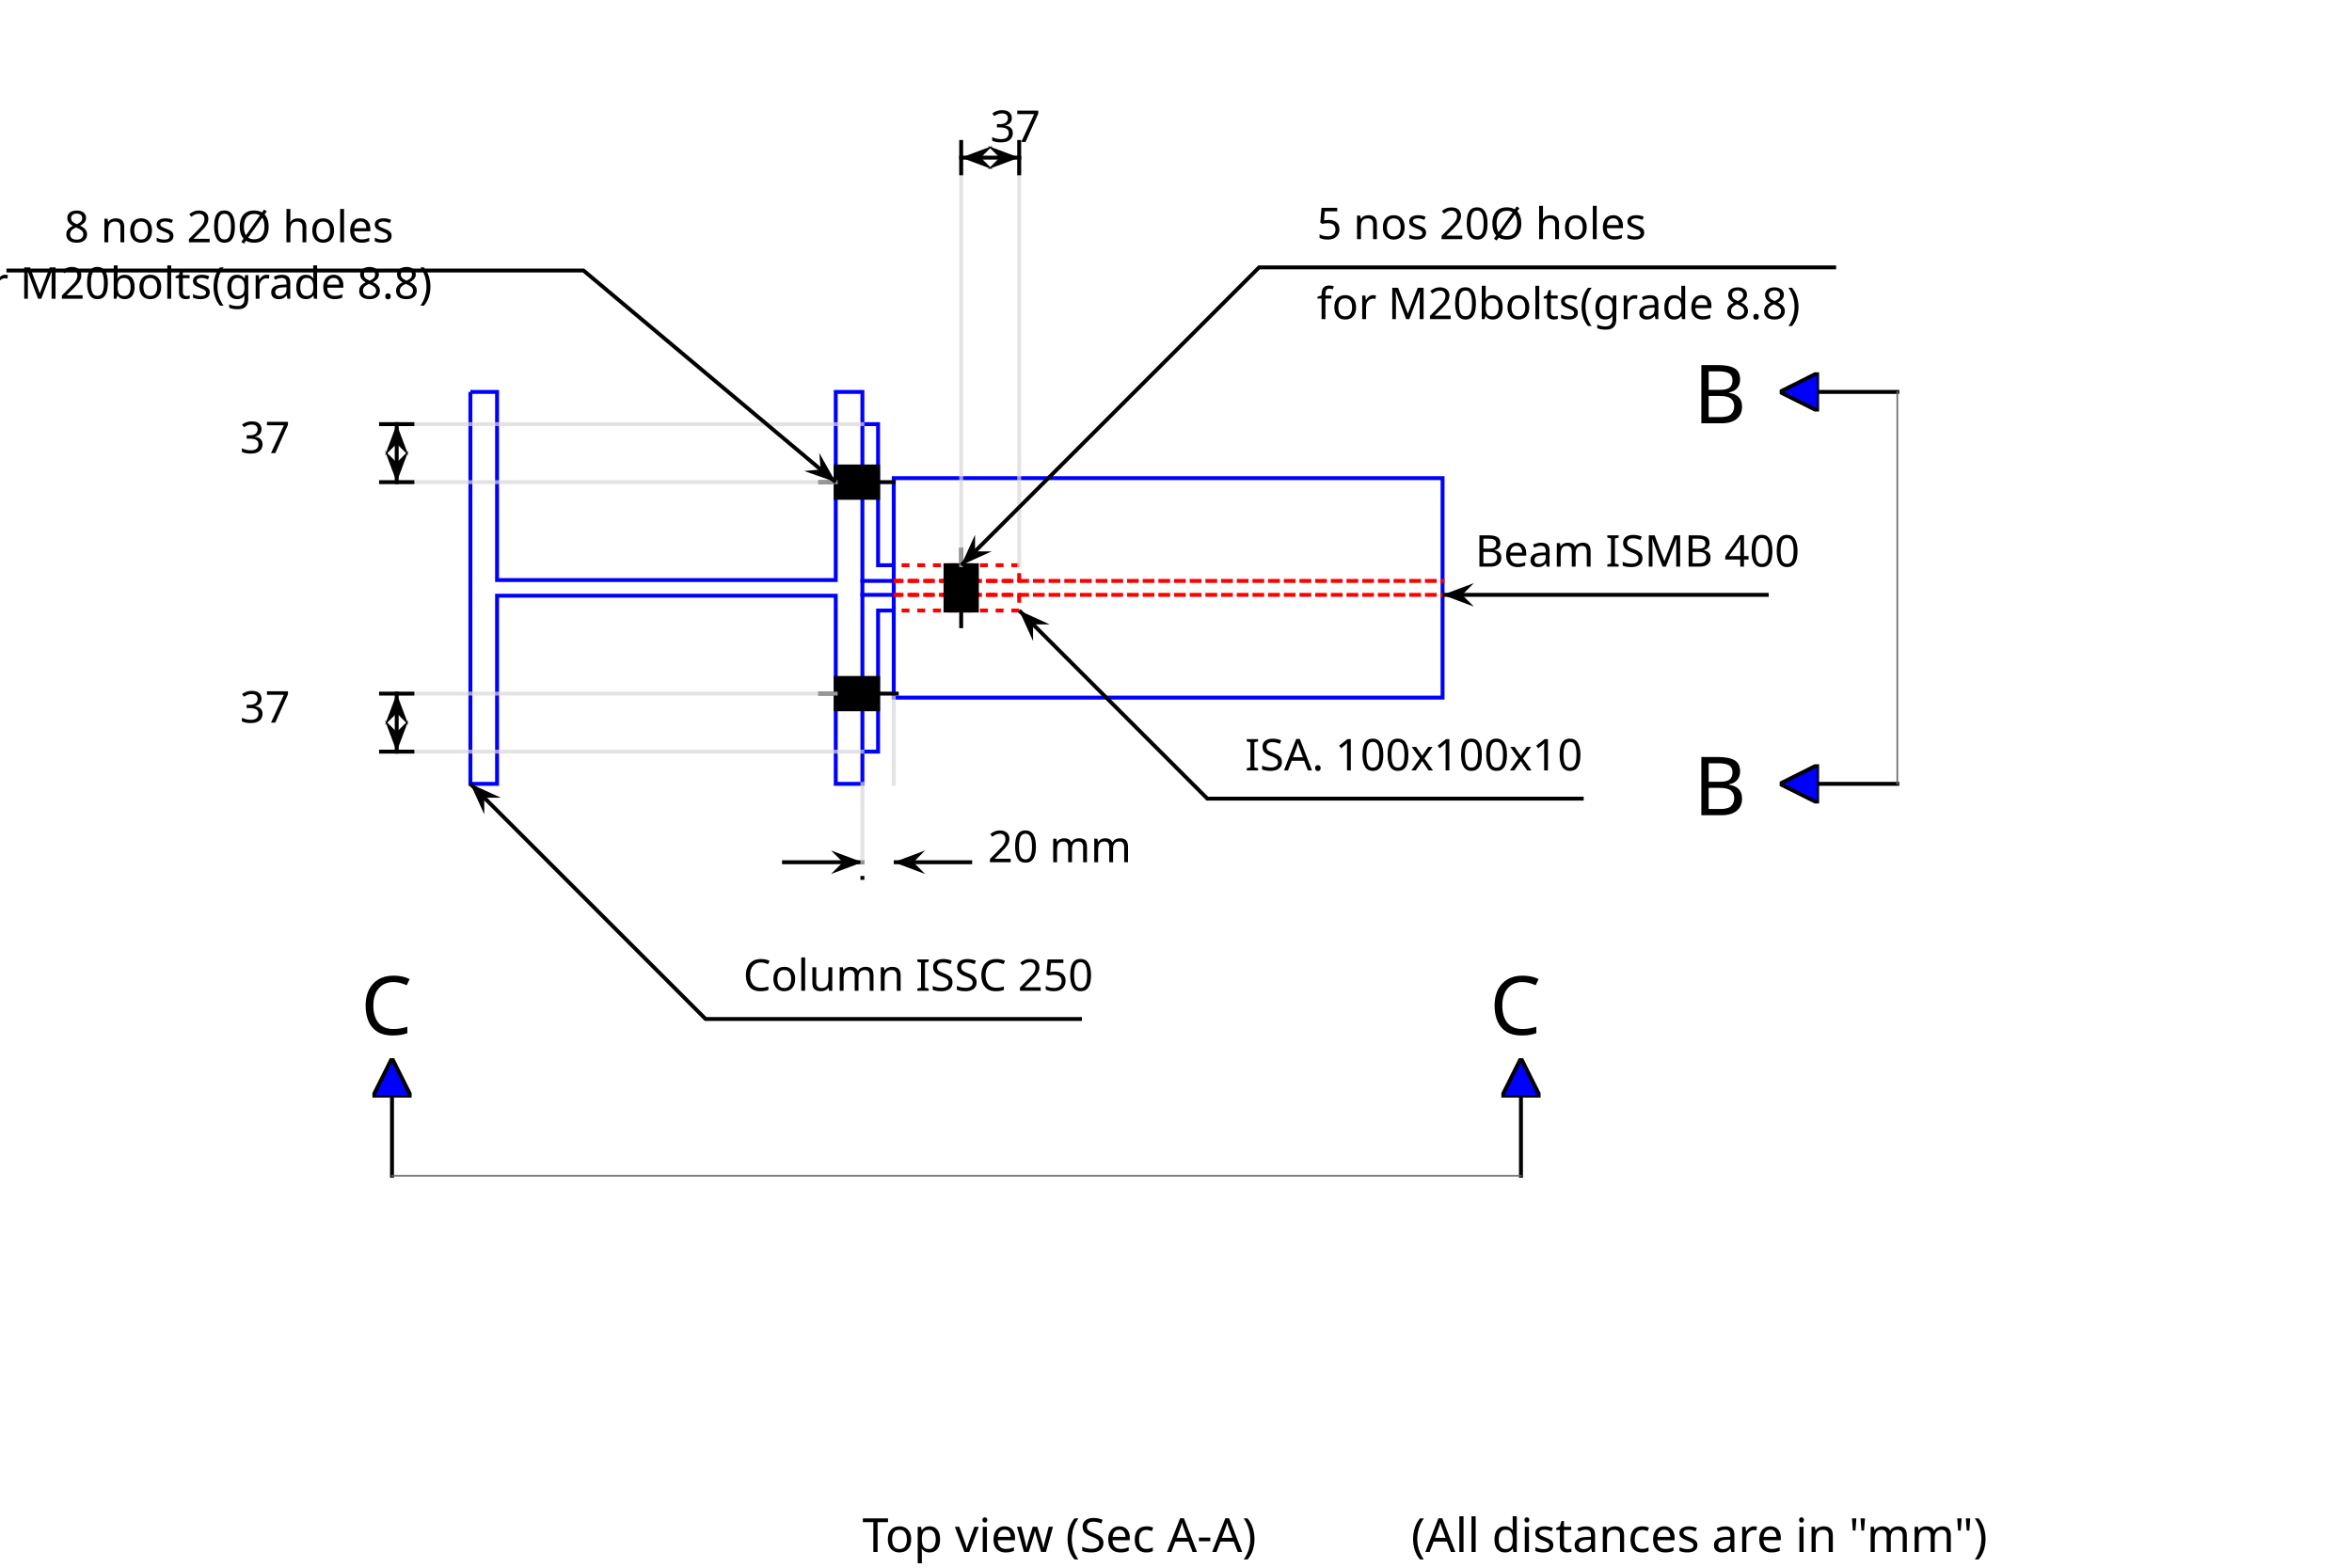
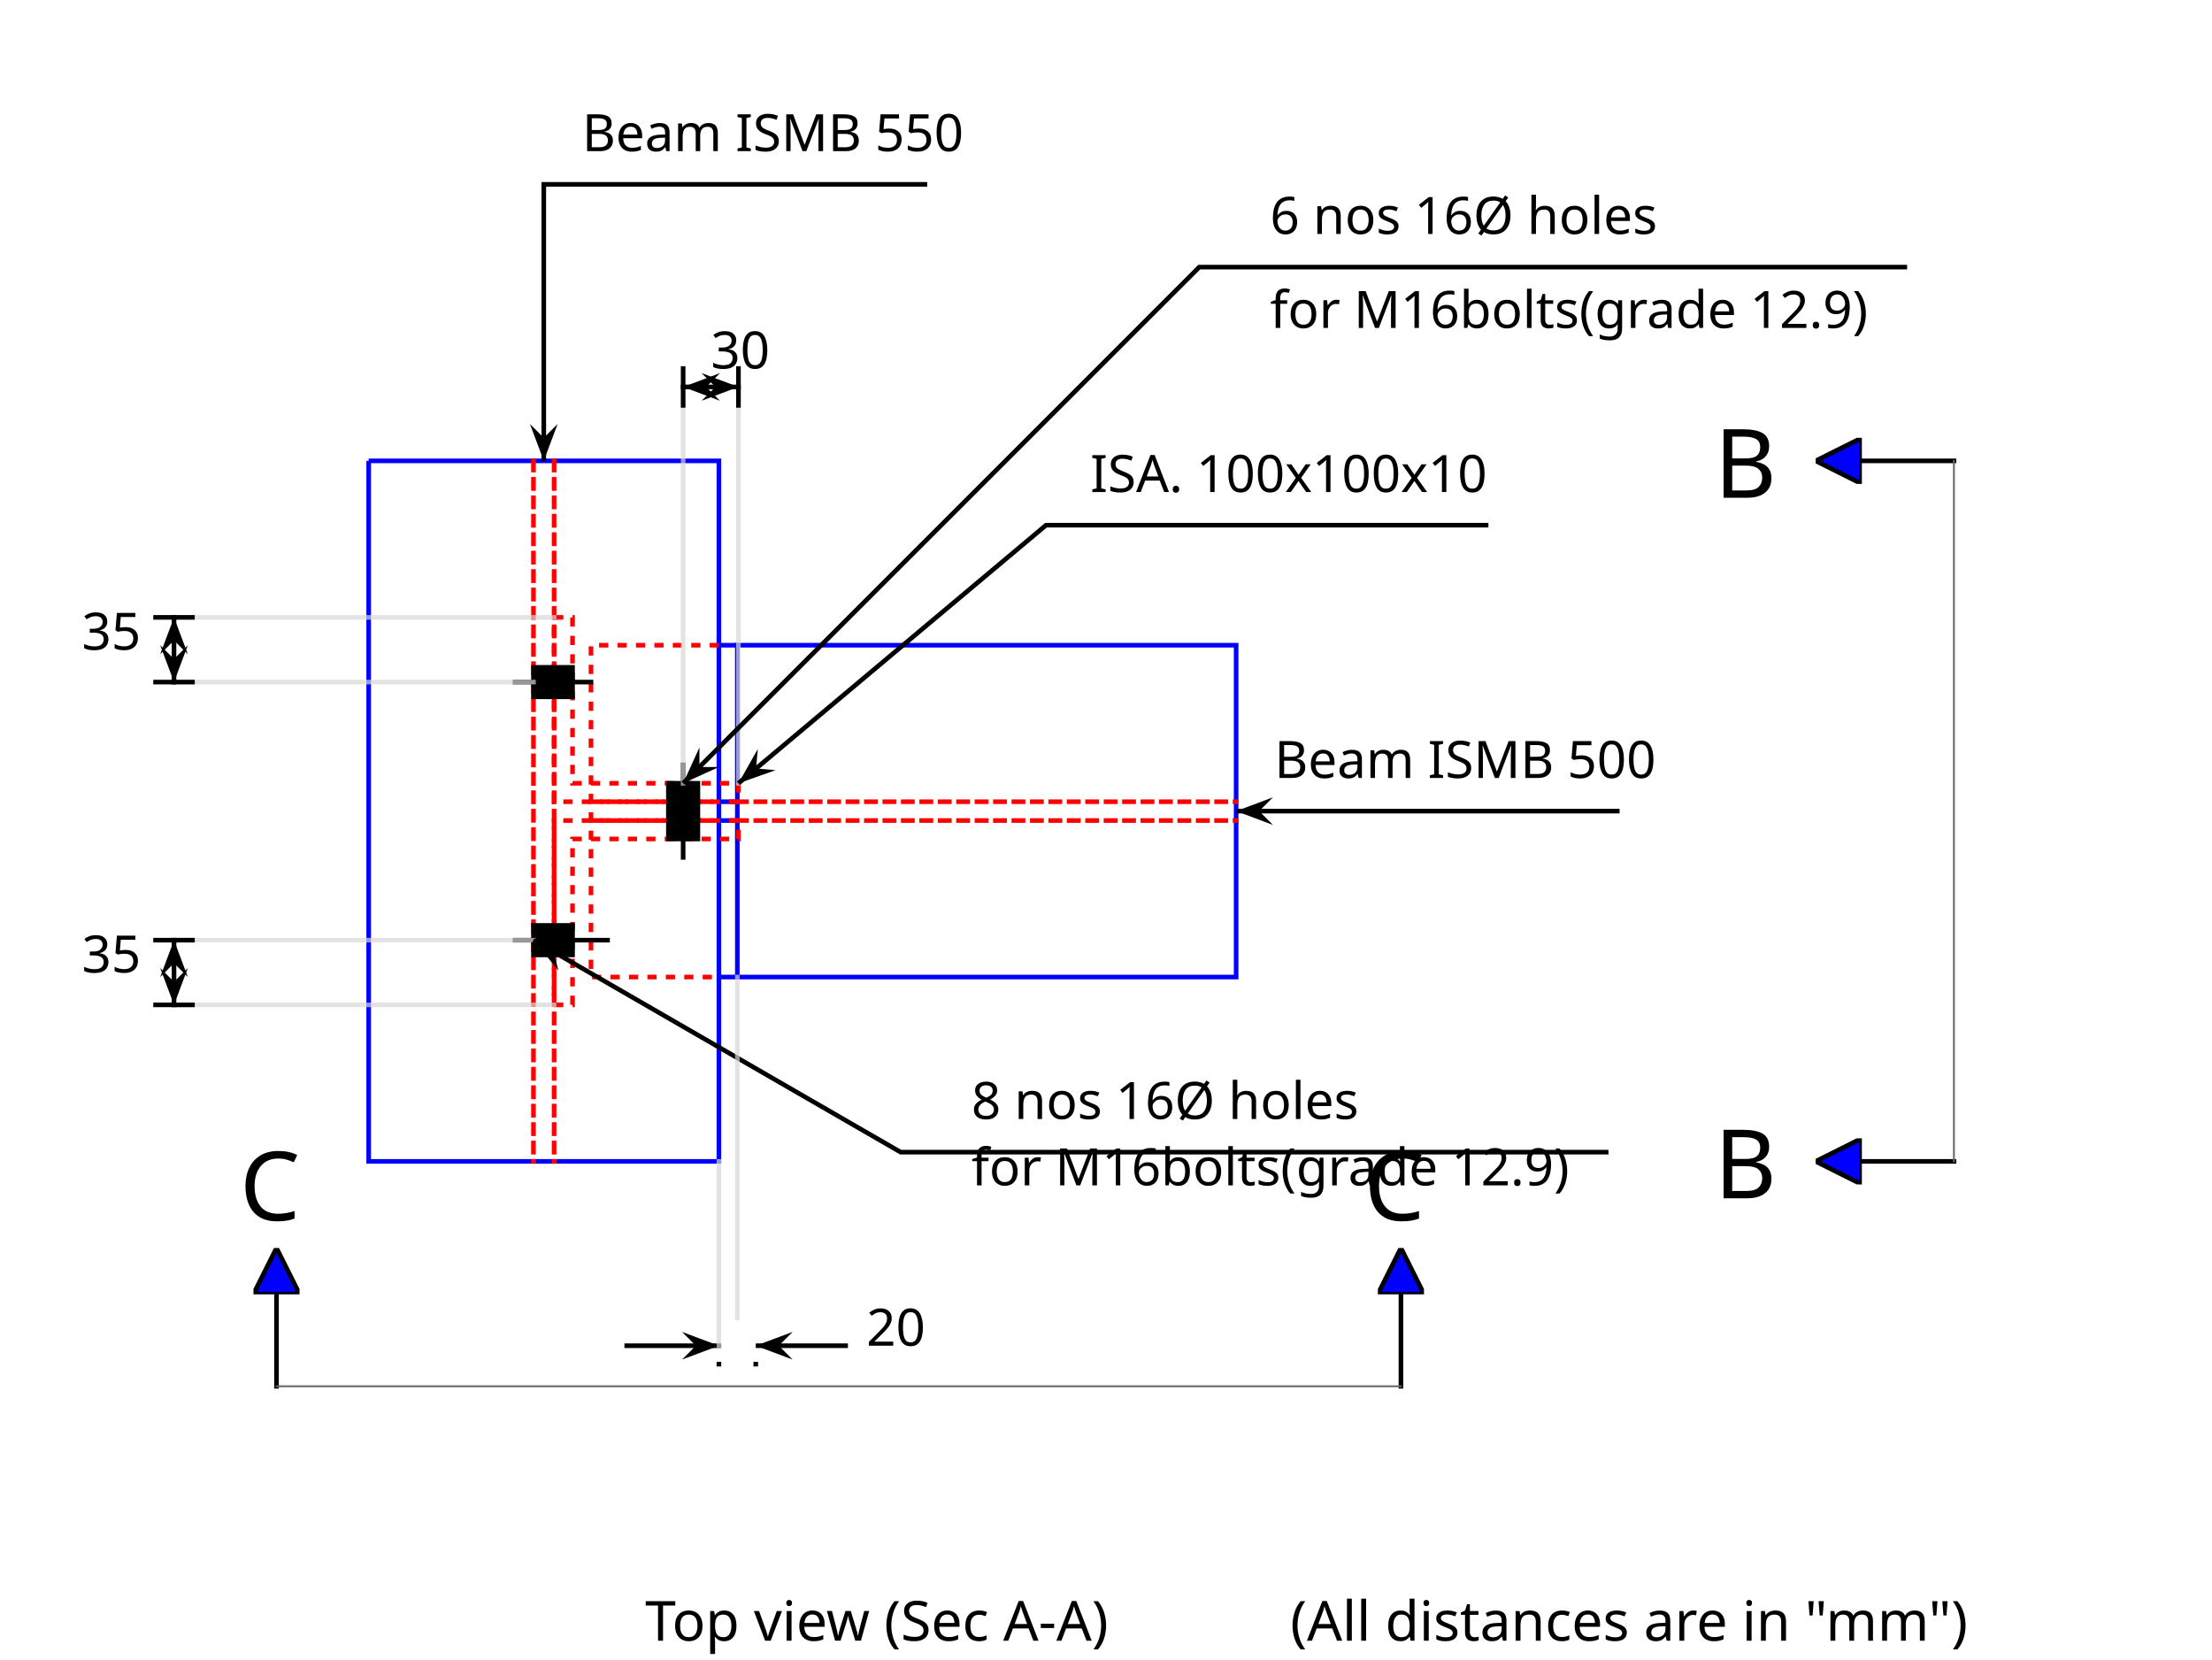
- <svg xmlns="http://www.w3.org/2000/svg" baseProfile="full" height="100%" version="1.1" viewBox="-300 -250 1500 1000" width="100%">
+ <svg xmlns="http://www.w3.org/2000/svg" baseProfile="full" height="100%" version="1.1" viewBox="-200 -250 1200 900" width="100%">
  <defs>
    <marker id="id53" markerHeight="10" markerWidth="10" orient="auto" refX="0" refY="5">
      <path d="M 0 0 L 10 5 L 0 10 z" fill="blue" stroke="black" />
    </marker>
    <marker id="id54" markerHeight="10" markerWidth="10" orient="auto" refX="0" refY="5">
      <path d="M 0 0 L 10 5 L 0 10 z" fill="blue" stroke="black" />
    </marker>
    <marker id="id55" markerHeight="10" markerWidth="10" orient="auto" refX="0" refY="5">
      <path d="M 0 0 L 10 5 L 0 10 z" fill="blue" stroke="black" />
    </marker>
    <marker id="id56" markerHeight="10" markerWidth="10" orient="auto" refX="0" refY="5">
      <path d="M 0 0 L 10 5 L 0 10 z" fill="blue" stroke="black" />
    </marker>
    <marker id="id57" markerHeight="30" markerWidth="30" orient="auto" refX="8" refY="3">
      <path d=" M0,0 L3,3 L0,6 L8,3 L0,0" fill="black" />
    </marker>
    <marker id="id58" markerHeight="20" markerWidth="30" orient="auto" refX="0" refY="3">
      <path d=" M0,3 L8,6 L5,3 L8,0 L0,3" fill="black" />
    </marker>
    <marker id="id59" markerHeight="30" markerWidth="30" orient="auto" refX="8" refY="3">
      <path d=" M0,0 L3,3 L0,6 L8,3 L0,0" fill="black" />
    </marker>
    <marker id="id60" markerHeight="20" markerWidth="30" orient="auto" refX="0" refY="3">
      <path d=" M0,3 L8,6 L5,3 L8,0 L0,3" fill="black" />
    </marker>
    <marker id="id61" markerHeight="30" markerWidth="30" orient="auto" refX="8" refY="3">
      <path d=" M0,0 L3,3 L0,6 L8,3 L0,0" fill="black" />
    </marker>
    <marker id="id62" markerHeight="20" markerWidth="30" orient="auto" refX="0" refY="3">
      <path d=" M0,3 L8,6 L5,3 L8,0 L0,3" fill="black" />
    </marker>
    <marker id="id63" markerHeight="20" markerWidth="30" orient="auto" refX="0" refY="3">
      <path d=" M0,3 L8,6 L5,3 L8,0 L0,3" fill="black" />
    </marker>
    <marker id="id64" markerHeight="20" markerWidth="30" orient="auto" refX="0" refY="3">
      <path d=" M0,3 L8,6 L5,3 L8,0 L0,3" fill="black" />
    </marker>
    <marker id="id65" markerHeight="20" markerWidth="30" orient="auto" refX="0" refY="3">
      <path d=" M0,3 L8,6 L5,3 L8,0 L0,3" fill="black" />
    </marker>
    <marker id="id66" markerHeight="20" markerWidth="30" orient="auto" refX="0" refY="3">
      <path d=" M0,3 L8,6 L5,3 L8,0 L0,3" fill="black" />
    </marker>
    <marker id="id67" markerHeight="20" markerWidth="30" orient="auto" refX="0" refY="3">
      <path d=" M0,3 L8,6 L5,3 L8,0 L0,3" fill="black" />
    </marker>
    <marker id="id68" markerHeight="30" markerWidth="30" orient="auto" refX="8" refY="3">
      <path d=" M0,0 L3,3 L0,6 L8,3 L0,0" fill="black" />
    </marker>
    <marker id="id69" markerHeight="20" markerWidth="30" orient="auto" refX="0" refY="3">
      <path d=" M0,3 L8,6 L5,3 L8,0 L0,3" fill="black" />
    </marker>
  </defs>
-   <line marker-end="url(#id53)" stroke="black" stroke-linecap="square" stroke-width="2.5" x1="910" x2="860" y1="0" y2="0" />
-   <text fill="black" font-family="sans-serif" font-size="52" x="780" y="20">B</text>
-   <line marker-end="url(#id54)" stroke="black" stroke-linecap="square" stroke-width="2.5" x1="910" x2="860" y1="250" y2="250" />
-   <text fill="black" font-family="sans-serif" font-size="52" x="780" y="270">B</text>
-   <line stroke="#666666" stroke-linecap="square" stroke-width="1.0" x1="910" x2="910" y1="0" y2="250" />
-   <line marker-end="url(#id55)" stroke="black" stroke-linecap="square" stroke-width="2.5" x1="-50.0" x2="-50.0" y1="500.0" y2="450.0" />
-   <text fill="black" font-family="sans-serif" font-size="52" x="-70.0" y="410.0">C</text>
-   <line marker-end="url(#id56)" stroke="black" stroke-linecap="square" stroke-width="2.5" x1="670.0" x2="670.0" y1="500.0" y2="450.0" />
-   <text fill="black" font-family="sans-serif" font-size="52" x="650.0" y="410.0">C</text>
-   <line stroke="#666666" stroke-linecap="square" stroke-width="1.0" x1="-50.0" x2="670.0" y1="500.0" y2="500.0" />
-   <polyline fill="none" points="0,0 17.0,0.0 17.0,120.0 233.0,120.0 233.0,0.0 250,0 250,250 233.0,250.0 233.0,130.0 17.0,130.0 17.0,250.0 0.0,250.0 0,0" stroke="blue" stroke-width="2.5" />
-   <rect fill="none" height="140" stroke="blue" stroke-width="2.5" width="350" x="270.0" y="55.0" />
-   <line stroke="red" stroke-dasharray="5 5" stroke-linecap="square" stroke-width="2.5" x1="270.0" x2="620.0" y1="120.55" y2="120.55" />
-   <line stroke="red" stroke-dasharray="5 5" stroke-linecap="square" stroke-width="2.5" x1="270.0" x2="620.0" y1="129.45" y2="129.45" />
-   <line stroke="blue" stroke-linecap="square" stroke-width="2.5" x1="250.0" x2="270.0" y1="129.45" y2="129.45" />
-   <polyline fill="none" points="270.0,129.45 350.0,129.45 350.0,139.45 270.0,139.45" stroke="red" stroke-dasharray="5 5" stroke-width="2.5" />
-   <polyline fill="none" points="270.0,139.45 260.0,139.45 260.0,229.45 250.0,229.45" stroke="blue" stroke-width="2.5" />
-   <line stroke="blue" stroke-linecap="square" stroke-width="2.5" x1="250.0" x2="270.0" y1="120.55" y2="120.55" />
-   <polyline fill="none" points="270.0,120.55 350.0,120.55 350.0,110.55 270.0,110.55" stroke="red" stroke-dasharray="5 5" stroke-width="2.5" />
-   <polyline fill="none" points="270.0,110.55 260.0,110.55 260.0,20.55 250.0,20.55" stroke="blue" stroke-width="2.5" />
-   <rect fill="black" height="28.9" stroke="black" stroke-width="2.5" width="20" x="303.0" y="110.55" />
-   <line stroke="black" stroke-linecap="square" stroke-width="2.5" x1="313.0" x2="313.0" y1="100.55" y2="149.45" />
-   <rect fill="black" height="20" stroke="black" stroke-width="2.5" width="27.0" x="233.0" y="47.55" />
-   <line stroke="black" stroke-linecap="square" stroke-width="2.5" x1="223.0" x2="270.0" y1="57.55" y2="57.55" />
-   <rect fill="black" height="20" stroke="black" stroke-width="2.5" width="27.0" x="233.0" y="182.45" />
-   <line stroke="black" stroke-linecap="square" stroke-width="2.5" x1="223.0" x2="271.9" y1="192.45" y2="192.45" />
-   <line stroke="#D8D8D8" stroke-linecap="square" stroke-opacity="0.7" stroke-width="2.5" x1="250.0" x2="-47.0" y1="20.55" y2="20.55" />
-   <line stroke="#D8D8D8" stroke-linecap="square" stroke-opacity="0.7" stroke-width="2.5" x1="233.0" x2="-47.0" y1="57.55" y2="57.55" />
-   <line marker-end="url(#id57)" marker-start="url(#id58)" stroke="black" stroke-linecap="square" stroke-width="2.5" x1="-47.0" x2="-47.0" y1="20.55" y2="57.55" />
-   <text fill="black" font-family="sans-serif" font-size="28" x="-147.0" y="39.05">37</text>
-   <line stroke="black" stroke-linecap="square" stroke-opacity="1.0" stroke-width="2.5" x1="-57.0" x2="-37.0" y1="20.55" y2="20.55" />
-   <line stroke="black" stroke-linecap="square" stroke-opacity="1.0" stroke-width="2.5" x1="-57.0" x2="-37.0" y1="57.55" y2="57.55" />
-   <line stroke="#D8D8D8" stroke-linecap="square" stroke-opacity="0.7" stroke-width="2.5" x1="250.0" x2="-47.0" y1="229.45" y2="229.45" />
-   <line stroke="#D8D8D8" stroke-linecap="square" stroke-opacity="0.7" stroke-width="2.5" x1="233.0" x2="-47.0" y1="192.45" y2="192.45" />
-   <line marker-end="url(#id59)" marker-start="url(#id60)" stroke="black" stroke-linecap="square" stroke-width="2.5" x1="-47.0" x2="-47.0" y1="229.45" y2="192.45" />
-   <text fill="black" font-family="sans-serif" font-size="28" x="-147.0" y="210.95">37</text>
-   <line stroke="black" stroke-linecap="square" stroke-opacity="1.0" stroke-width="2.5" x1="-57.0" x2="-37.0" y1="229.45" y2="229.45" />
-   <line stroke="black" stroke-linecap="square" stroke-opacity="1.0" stroke-width="2.5" x1="-57.0" x2="-37.0" y1="192.45" y2="192.45" />
-   <line stroke="#D8D8D8" stroke-linecap="square" stroke-opacity="0.7" stroke-width="2.5" x1="313.0" x2="313.0" y1="110.55" y2="-149.45" />
-   <line stroke="#D8D8D8" stroke-linecap="square" stroke-opacity="0.7" stroke-width="2.5" x1="350.0" x2="350.0" y1="110.55" y2="-149.45" />
-   <line marker-end="url(#id61)" marker-start="url(#id62)" stroke="black" stroke-linecap="square" stroke-width="2.5" x1="313.0" x2="350.0" y1="-149.45" y2="-149.45" />
-   <text fill="black" font-family="sans-serif" font-size="28" x="331.5" y="-159.45">37</text>
-   <line stroke="black" stroke-linecap="square" stroke-opacity="1.0" stroke-width="2.5" x1="313.0" x2="313.0" y1="-159.45" y2="-139.45" />
-   <line stroke="black" stroke-linecap="square" stroke-opacity="1.0" stroke-width="2.5" x1="350.0" x2="350.0" y1="-159.45" y2="-139.45" />
-   <polyline fill="none" marker-start="url(#id63)" points="620.0,129.45 620.0,129.45 828.0,129.45" stroke="black" stroke-width="2.5" />
-   <text fill="black" font-family="sans-serif" font-size="28" x="640.8" y="111.45">Beam ISMB 400</text>
-   <text fill="black" font-family="sans-serif" font-size="28" x="640.8" y="147.45" />
-   <polyline fill="none" marker-start="url(#id64)" points="0.0,250.0 150.0,400.0 390.0,400.0" stroke="black" stroke-width="2.5" />
-   <text fill="black" font-family="sans-serif" font-size="28" x="174.0" y="382.0">Column ISSC 250</text>
-   <text fill="black" font-family="sans-serif" font-size="28" x="174.0" y="418.0" />
-   <polyline fill="none" marker-start="url(#id65)" points="350.0,139.45 470.0,259.45 710.0,259.45" stroke="black" stroke-width="2.5" />
-   <text fill="black" font-family="sans-serif" font-size="28" x="494.0" y="241.45">ISA. 100x100x10</text>
-   <text fill="black" font-family="sans-serif" font-size="28" x="494.0" y="277.45" />
-   <polyline fill="none" marker-start="url(#id66)" points="313.0,110.55 503.0,-79.45 871.0,-79.45" stroke="black" stroke-width="2.5" />
-   <text fill="black" font-family="sans-serif" font-size="28" x="539.8" y="-97.45">5 nos 20Ø holes</text>
-   <text fill="black" font-family="sans-serif" font-size="28" x="539.8" y="-46.45">for M20bolts(grade 8.8)</text>
-   <polyline fill="none" marker-start="url(#id67)" points="233.0,57.55 72.113,-77.45 -295.887,-77.45" stroke="black" stroke-width="2.5" />
-   <text fill="black" font-family="sans-serif" font-size="28" x="-259.087" y="-95.45">8 nos 20Ø holes</text>
-   <text fill="black" font-family="sans-serif" font-size="28" x="-332.687" y="-59.45">for M20bolts(grade 8.8)</text>
-   <line stroke="black" stroke-linecap="square" stroke-width="2.5" x1="250.0" x2="250.0" y1="310.0" y2="310.0" />
-   <line stroke="black" stroke-linecap="square" stroke-width="2.5" x1="270.0" x2="270.0" y1="310.0" y2="310.0" />
-   <line marker-end="url(#id68)" stroke="black" stroke-linecap="square" stroke-width="2.5" x1="200.0" x2="250" y1="300.0" y2="300" />
-   <line marker-end="url(#id68)" stroke="black" stroke-linecap="butt" stroke-width="2.5" x1="320.0" x2="270" y1="300.0" y2="300" />
-   <text fill="black" font-family="sans-serif" font-size="28" x="330.0" y="300.0">20 mm</text>
-   <line stroke="#D8D8D8" stroke-linecap="square" stroke-opacity="0.7" stroke-width="2.5" x1="250" x2="250" y1="250" y2="300" />
-   <line stroke="#D8D8D8" stroke-linecap="square" stroke-opacity="0.7" stroke-width="2.5" x1="270.0" x2="270.0" y1="195.0" y2="250.0" />
-   <text fill="black" font-family="sans-serif" font-size="30" x="250" y="740">Top view (Sec A-A)</text>
-   <text fill="black" font-family="sans-serif" font-size="30" x="600" y="740">(All distances are in "mm")</text>
+   <line marker-end="url(#id53)" stroke="black" stroke-linecap="square" stroke-width="2.5" x1="860" x2="810" y1="0" y2="0" />
+   <text fill="black" font-family="sans-serif" font-size="52" x="730" y="20">B</text>
+   <line marker-end="url(#id54)" stroke="black" stroke-linecap="square" stroke-width="2.5" x1="860" x2="810" y1="380" y2="380" />
+   <text fill="black" font-family="sans-serif" font-size="52" x="730" y="400">B</text>
+   <line stroke="#666666" stroke-linecap="square" stroke-width="1.0" x1="860" x2="860" y1="0" y2="380" />
+   <line marker-end="url(#id55)" stroke="black" stroke-linecap="square" stroke-width="2.5" x1="-50.0" x2="-50.0" y1="502.0" y2="452.0" />
+   <text fill="black" font-family="sans-serif" font-size="52" x="-70.0" y="412.0">C</text>
+   <line marker-end="url(#id56)" stroke="black" stroke-linecap="square" stroke-width="2.5" x1="560.0" x2="560.0" y1="502.0" y2="452.0" />
+   <text fill="black" font-family="sans-serif" font-size="52" x="540.0" y="412.0">C</text>
+   <line stroke="#666666" stroke-linecap="square" stroke-width="1.0" x1="-50.0" x2="560.0" y1="502.0" y2="502.0" />
+   <polyline fill="none" points="0,0 190,0 190,380 0,380 0,0" stroke="blue" stroke-width="2.5" />
+   <line stroke="red" stroke-dasharray="5 5" stroke-linecap="square" stroke-width="2.5" x1="89.4" x2="89.4" y1="0.0" y2="380.0" />
+   <line stroke="red" stroke-dasharray="5 5" stroke-linecap="square" stroke-width="2.5" x1="100.6" x2="100.6" y1="0.0" y2="380.0" />
+   <polyline fill="none" points="190,100 120.6,100.0 120.6,280.0 190,280" stroke="red" stroke-dasharray="5 5" stroke-width="2.5" />
+   <polyline fill="none" points="190,100 200,100 470.6,100.0 470.6,280.0 200,280 190,280" stroke="blue" stroke-width="2.5" />
+   <line stroke="blue" stroke-linecap="square" stroke-width="2.5" x1="200" x2="200" y1="100" y2="280" />
+   <line stroke="red" stroke-dasharray="5 5" stroke-linecap="square" stroke-width="2.5" x1="120.6" x2="190.0" y1="184.9" y2="184.9" />
+   <line stroke="red" stroke-dasharray="5 5" stroke-linecap="square" stroke-width="2.5" x1="120.6" x2="190.0" y1="195.1" y2="195.1" />
+   <line stroke="blue" stroke-linecap="square" stroke-width="2.5" x1="190.0" x2="200.0" y1="184.9" y2="184.9" />
+   <line stroke="blue" stroke-linecap="square" stroke-width="2.5" x1="190.0" x2="200.0" y1="195.1" y2="195.1" />
+   <line stroke="red" stroke-dasharray="5 5" stroke-linecap="square" stroke-width="2.5" x1="200.0" x2="470.6" y1="184.9" y2="184.9" />
+   <line stroke="red" stroke-dasharray="5 5" stroke-linecap="square" stroke-width="2.5" x1="200.0" x2="470.6" y1="195.1" y2="195.1" />
+   <polyline fill="none" points="100.6,84.9 110.6,84.9 110.6,174.9 200.6,174.9 200.6,184.9 100.6,184.9 100.6,84.9" stroke="red" stroke-dasharray="5 5" stroke-width="2.5" />
+   <polyline fill="none" points="100.6,295.1 110.6,295.1 110.6,205.1 200.6,205.1 200.6,195.1 100.6,195.1 100.6,295.1" stroke="red" stroke-dasharray="5 5" stroke-width="2.5" />
+   <rect fill="black" height="30.2" stroke="black" stroke-width="2.5" width="16" x="162.6" y="174.9" />
+   <line stroke="black" stroke-linecap="square" stroke-width="2.5" x1="170.6" x2="170.6" y1="164.9" y2="215.1" />
+   <rect fill="black" height="16" stroke="black" stroke-width="2.5" width="21.2" x="89.4" y="112.0" />
+   <line stroke="black" stroke-linecap="square" stroke-width="2.5" x1="79.4" x2="120.6" y1="120.0" y2="120.0" />
+   <rect fill="black" height="16" stroke="black" stroke-width="2.5" width="21.2" x="89.4" y="252.0" />
+   <line stroke="black" stroke-linecap="square" stroke-width="2.5" x1="79.4" x2="129.6" y1="260.0" y2="260.0" />
+   <line stroke="#D8D8D8" stroke-linecap="square" stroke-opacity="0.7" stroke-width="2.5" x1="100.6" x2="-104.05" y1="84.9" y2="84.9" />
+   <line stroke="#D8D8D8" stroke-linecap="square" stroke-opacity="0.7" stroke-width="2.5" x1="89.4" x2="-105.6" y1="120.0" y2="120.0" />
+   <line marker-end="url(#id57)" marker-start="url(#id58)" stroke="black" stroke-linecap="square" stroke-width="2.5" x1="-105.6" x2="-105.6" y1="84.9" y2="120.0" />
+   <text fill="black" font-family="sans-serif" font-size="28" x="-155.6" y="102.45">35</text>
+   <line stroke="black" stroke-linecap="square" stroke-opacity="1.0" stroke-width="2.5" x1="-115.6" x2="-95.6" y1="84.9" y2="84.9" />
+   <line stroke="black" stroke-linecap="square" stroke-opacity="1.0" stroke-width="2.5" x1="-115.6" x2="-95.6" y1="120.0" y2="120.0" />
+   <line stroke="#D8D8D8" stroke-linecap="square" stroke-opacity="0.7" stroke-width="2.5" x1="100.6" x2="-104.05" y1="295.1" y2="295.1" />
+   <line stroke="#D8D8D8" stroke-linecap="square" stroke-opacity="0.7" stroke-width="2.5" x1="89.4" x2="-105.6" y1="260.0" y2="260.0" />
+   <line marker-end="url(#id59)" marker-start="url(#id60)" stroke="black" stroke-linecap="square" stroke-width="2.5" x1="-105.6" x2="-105.6" y1="295.1" y2="260.0" />
+   <text fill="black" font-family="sans-serif" font-size="28" x="-155.6" y="277.55">35</text>
+   <line stroke="black" stroke-linecap="square" stroke-opacity="1.0" stroke-width="2.5" x1="-115.6" x2="-95.6" y1="295.1" y2="295.1" />
+   <line stroke="black" stroke-linecap="square" stroke-opacity="1.0" stroke-width="2.5" x1="-115.6" x2="-95.6" y1="260.0" y2="260.0" />
+   <line stroke="#D8D8D8" stroke-linecap="square" stroke-opacity="0.7" stroke-width="2.5" x1="170.6" x2="170.6" y1="174.9" y2="-40.1" />
+   <line stroke="#D8D8D8" stroke-linecap="square" stroke-opacity="0.7" stroke-width="2.5" x1="200.6" x2="200.6" y1="174.9" y2="-40.1" />
+   <line marker-end="url(#id61)" marker-start="url(#id62)" stroke="black" stroke-linecap="square" stroke-width="2.5" x1="170.6" x2="200.6" y1="-40.1" y2="-40.1" />
+   <text fill="black" font-family="sans-serif" font-size="28" x="185.6" y="-50.1">30</text>
+   <line stroke="black" stroke-linecap="square" stroke-opacity="1.0" stroke-width="2.5" x1="170.6" x2="170.6" y1="-50.1" y2="-30.1" />
+   <line stroke="black" stroke-linecap="square" stroke-opacity="1.0" stroke-width="2.5" x1="200.6" x2="200.6" y1="-50.1" y2="-30.1" />
+   <polyline fill="none" marker-start="url(#id63)" points="470.6,190.0 470.6,190.0 678.6,190.0" stroke="black" stroke-width="2.5" />
+   <text fill="black" font-family="sans-serif" font-size="28" x="491.4" y="172.0">Beam ISMB 500</text>
+   <text fill="black" font-family="sans-serif" font-size="28" x="491.4" y="208.0" />
+   <polyline fill="none" marker-start="url(#id64)" points="95,0 95.0,-150.0 303.0,-150.0" stroke="black" stroke-width="2.5" />
+   <text fill="black" font-family="sans-serif" font-size="28" x="115.8" y="-168.0">Beam ISMB 550</text>
+   <text fill="black" font-family="sans-serif" font-size="28" x="115.8" y="-117.0" />
+   <polyline fill="none" marker-start="url(#id65)" points="200.6,174.9 367.446,34.9 607.446,34.9" stroke="black" stroke-width="2.5" />
+   <text fill="black" font-family="sans-serif" font-size="28" x="391.446" y="16.9">ISA. 100x100x10</text>
+   <text fill="black" font-family="sans-serif" font-size="28" x="391.446" y="67.9" />
+   <polyline fill="none" marker-start="url(#id66)" points="170.6,174.9 450.6,-105.1 834.6,-105.1" stroke="black" stroke-width="2.5" />
+   <text fill="black" font-family="sans-serif" font-size="28" x="489.0" y="-123.1">6 nos 16Ø holes</text>
+   <text fill="black" font-family="sans-serif" font-size="28" x="489.0" y="-72.1">for M16bolts(grade 12.9)</text>
+   <polyline fill="none" marker-start="url(#id67)" points="89.4,260.0 288.586,375.0 672.586,375.0" stroke="black" stroke-width="2.5" />
+   <text fill="black" font-family="sans-serif" font-size="28" x="326.986" y="357.0">8 nos 16Ø holes</text>
+   <text fill="black" font-family="sans-serif" font-size="28" x="326.986" y="393.0">for M16bolts(grade 12.9)</text>
+   <line stroke="black" stroke-linecap="square" stroke-width="2.5" x1="190.0" x2="190.0" y1="490.0" y2="490.0" />
+   <line stroke="black" stroke-linecap="square" stroke-width="2.5" x1="210.0" x2="210.0" y1="490.0" y2="490.0" />
+   <line marker-end="url(#id68)" stroke="black" stroke-linecap="square" stroke-width="2.5" x1="140.0" x2="190" y1="480.0" y2="480" />
+   <line marker-end="url(#id68)" stroke="black" stroke-linecap="butt" stroke-width="2.5" x1="260.0" x2="210" y1="480.0" y2="480" />
+   <text fill="black" font-family="sans-serif" font-size="28" x="270.0" y="480.0">20</text>
+   <line stroke="#D8D8D8" stroke-linecap="square" stroke-opacity="0.7" stroke-width="2.5" x1="190" x2="190" y1="380" y2="480" />
+   <line stroke="#D8D8D8" stroke-linecap="square" stroke-opacity="0.7" stroke-width="2.5" x1="200" x2="200" y1="280" y2="465" />
+   <text fill="black" font-family="sans-serif" font-size="30" x="150" y="640">Top view (Sec A-A)</text>
+   <text fill="black" font-family="sans-serif" font-size="30" x="500" y="640">(All distances are in "mm")</text>
</svg>
